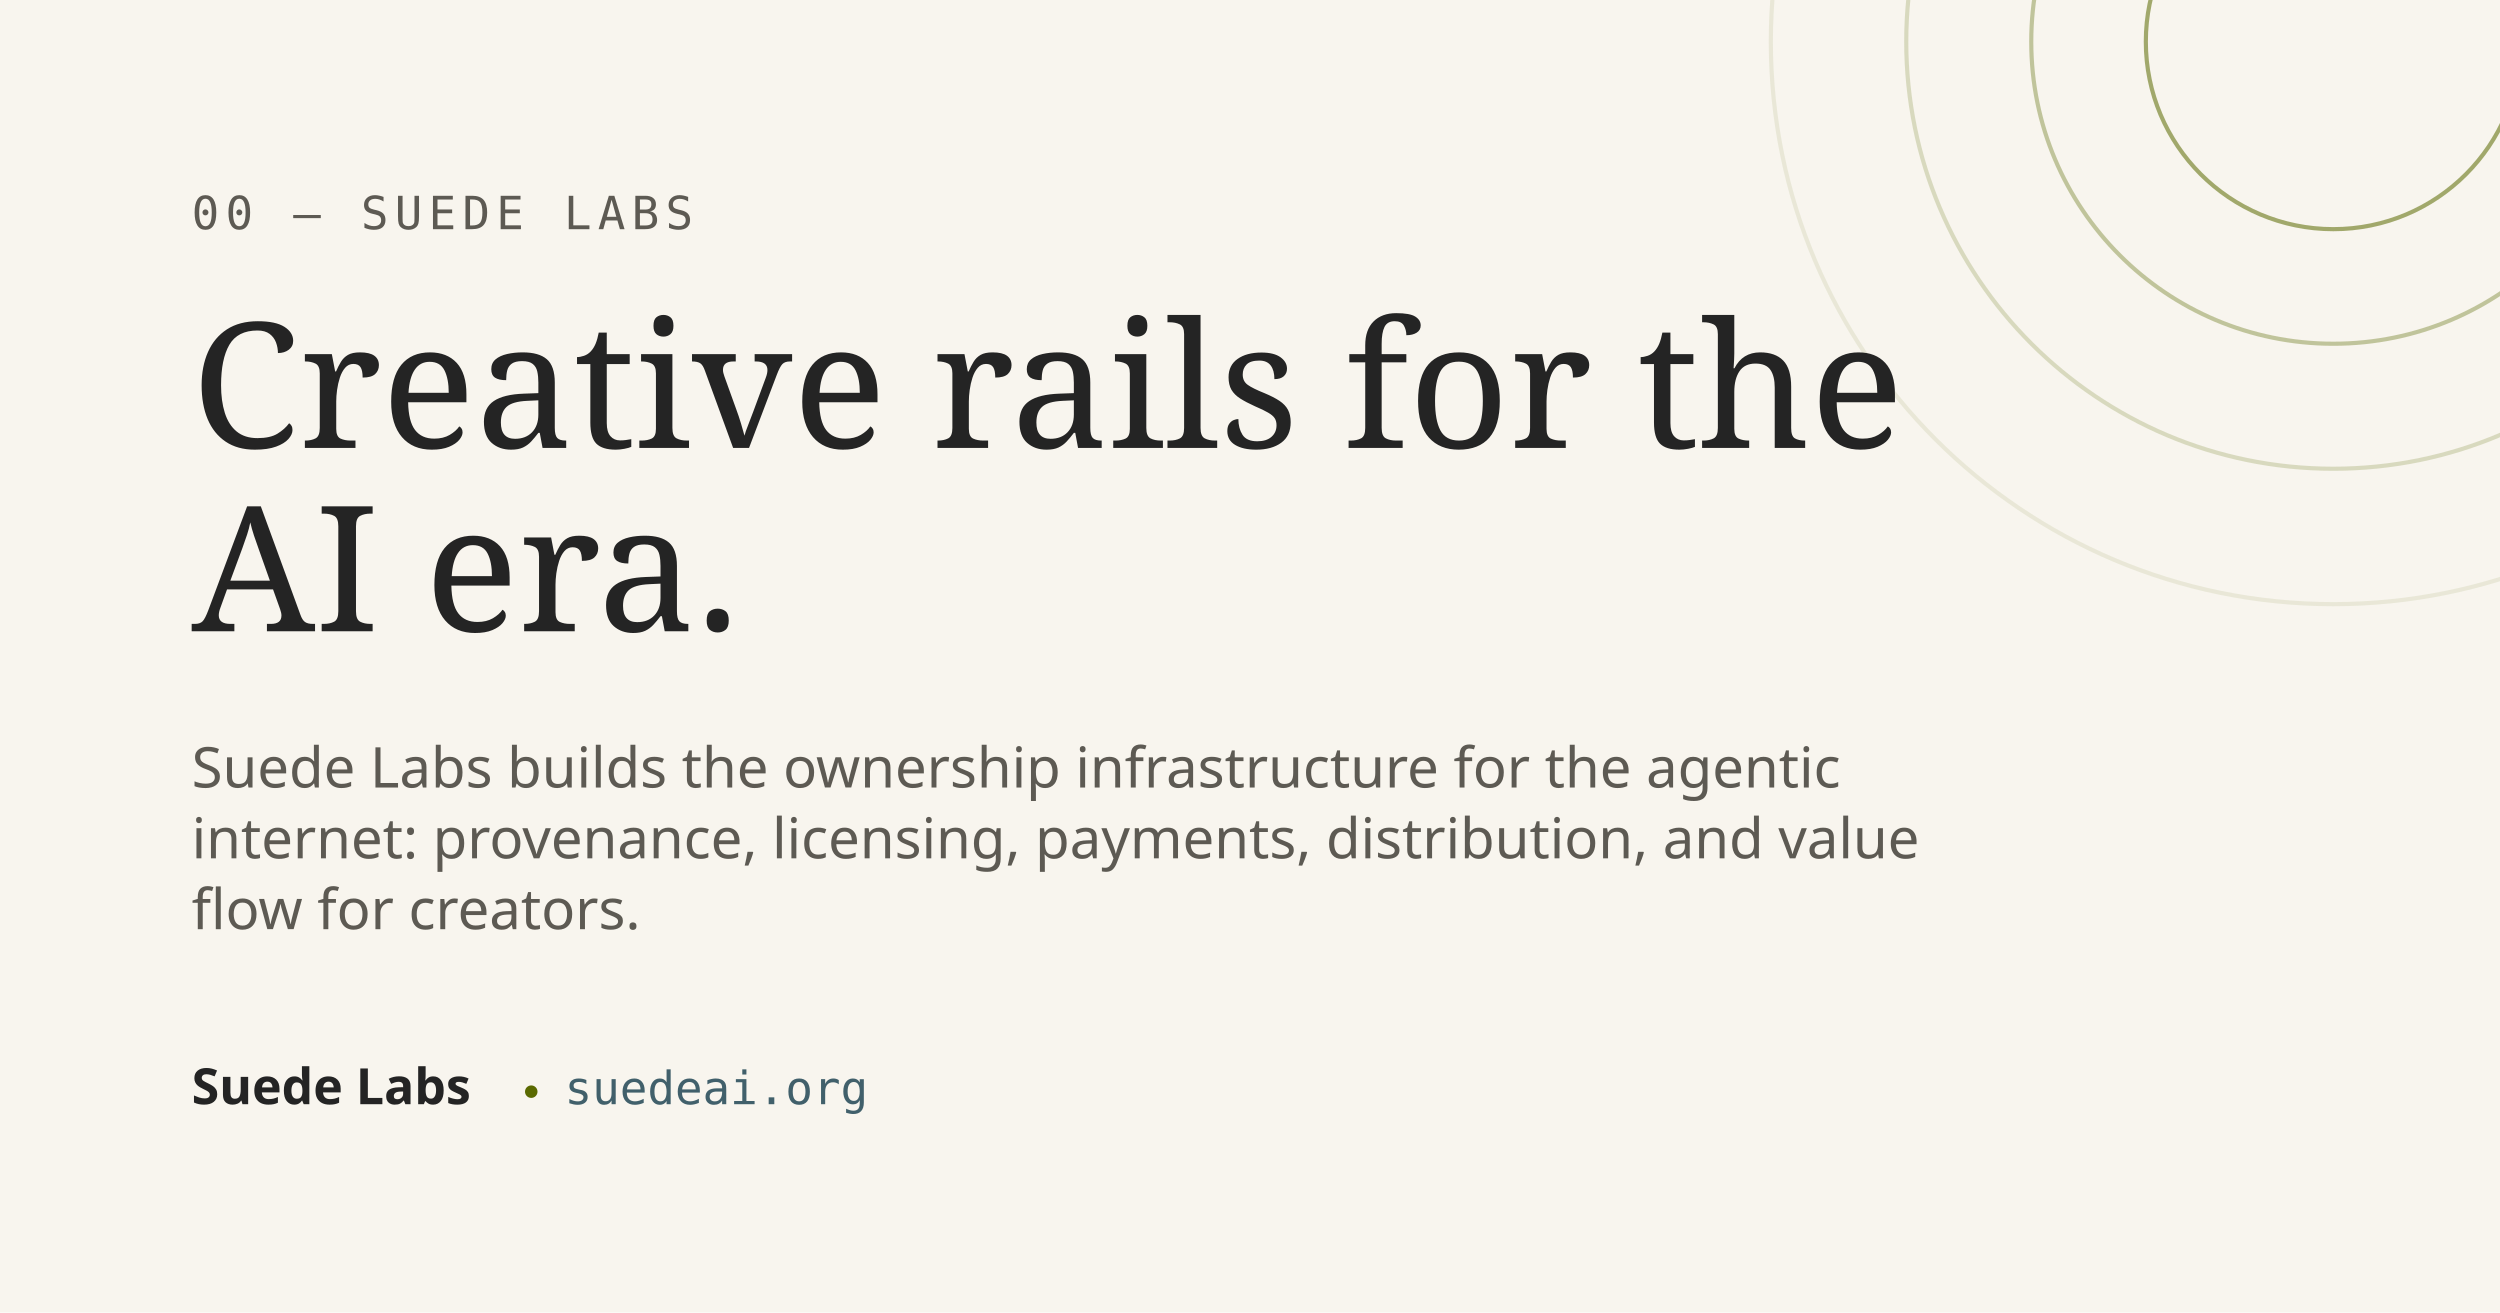
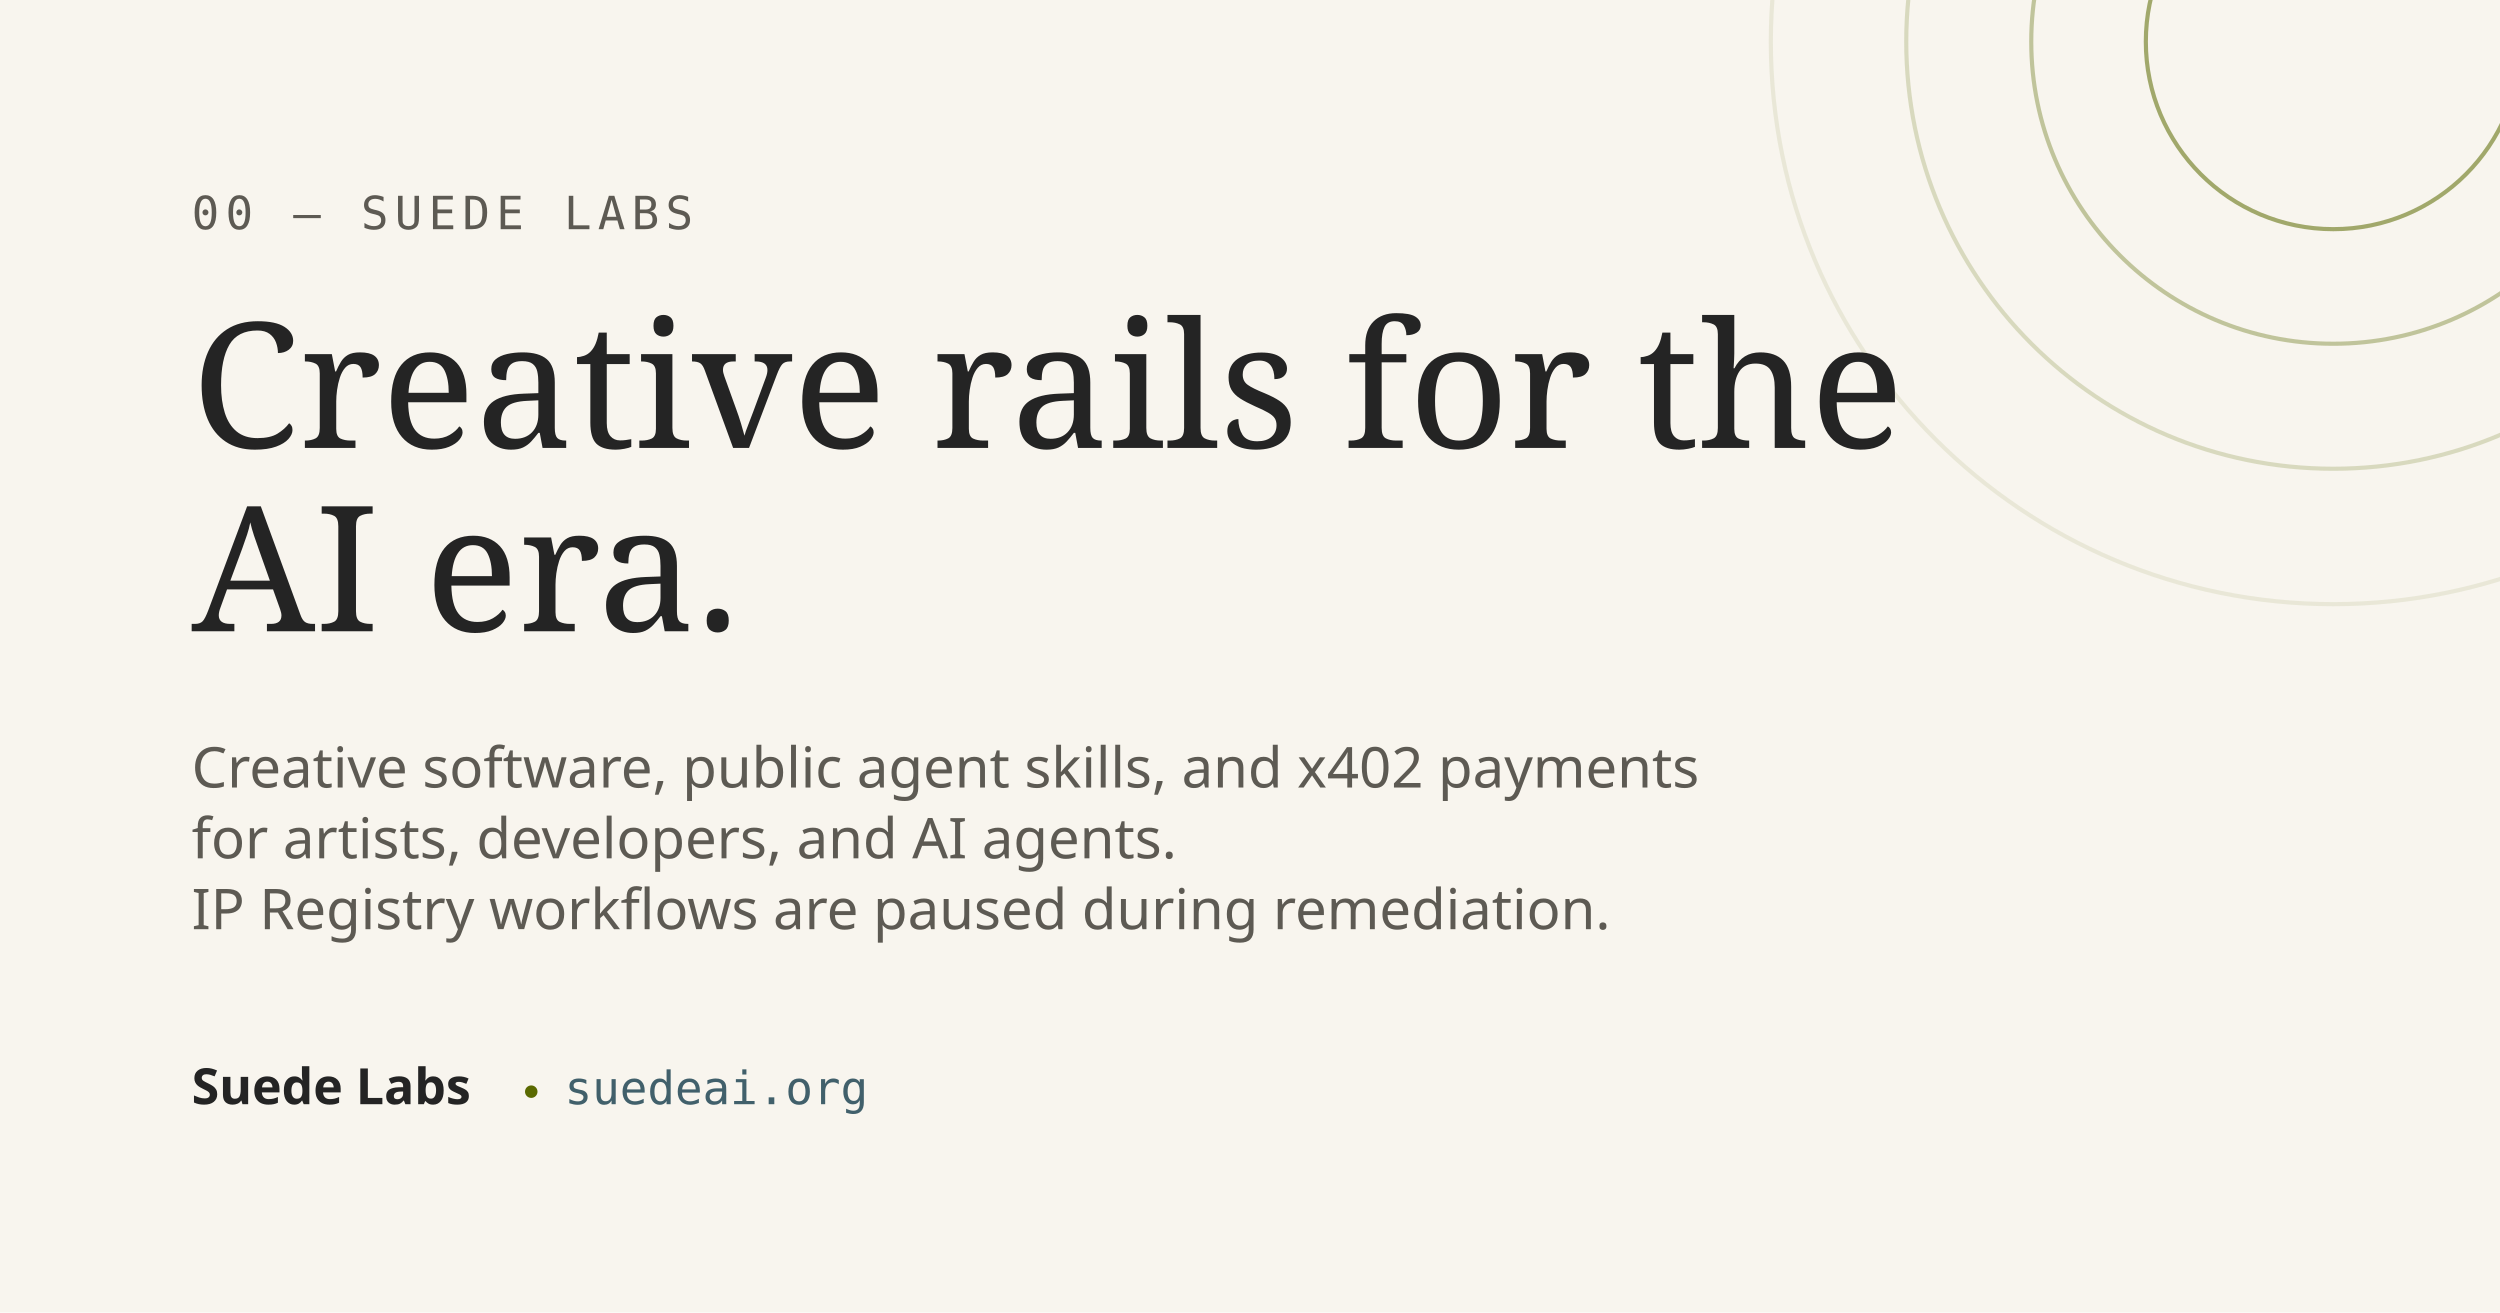
<svg xmlns="http://www.w3.org/2000/svg" width="1200" height="630" viewBox="0 0 1200 630" role="img" aria-labelledby="title desc">
  <rect width="1200" height="630" fill="#f8f5ee" />
  <g stroke="#5a6900" fill="none">
    <circle cx="1120" cy="20" r="90" stroke-width="2" opacity="0.55" />
    <circle cx="1120" cy="20" r="145" stroke-width="2" opacity="0.35" />
    <circle cx="1120" cy="20" r="205" stroke-width="2" opacity="0.2" />
    <circle cx="1120" cy="20" r="270" stroke-width="2" opacity="0.1" />
  </g>
  <text x="92" y="110" fill="#5d5a53" font-family="'Geist Mono', ui-monospace, monospace" font-size="22" letter-spacing="3">00 — SUEDE LABS</text>
  <text x="92" y="215" fill="#242424" font-family="'Instrument Serif', Georgia, serif" font-size="84">Creative rails for the</text>
  <text x="92" y="303" fill="#242424" font-family="'Instrument Serif', Georgia, serif" font-size="84">AI era.</text>
-   <text x="92" y="378" fill="#5d5a53" font-family="Geist, ui-sans-serif, sans-serif" font-size="27">
-     <tspan x="92" dy="0">Suede Labs builds the ownership infrastructure for the agentic</tspan>
-     <tspan x="92" dy="34">internet: provenance, licensing, payments, distribution, and value</tspan>
-     <tspan x="92" dy="34">flow for creators.</tspan>
-   </text>
+   <text x="92" y="378" fill="#5d5a53" font-family="Geist, ui-sans-serif, sans-serif" font-size="27">Creative software, public agent skills, and x402 payments</text>
+   <text x="92" y="412" fill="#5d5a53" font-family="Geist, ui-sans-serif, sans-serif" font-size="27">for artists, developers, and AI agents.</text>
+   <text x="92" y="446" fill="#5d5a53" font-family="Geist, ui-sans-serif, sans-serif" font-size="27">IP Registry workflows are paused during remediation.</text>
  <text x="92" y="530" fill="#242424" font-family="Geist, sans-serif" font-size="24" font-weight="600">Suede Labs</text>
  <circle cx="255" cy="524" r="3" fill="#5a6900" />
  <text x="271" y="530" fill="#41606b" font-family="'Geist Mono', ui-monospace, monospace" font-size="22">suedeai.org</text>
</svg>
